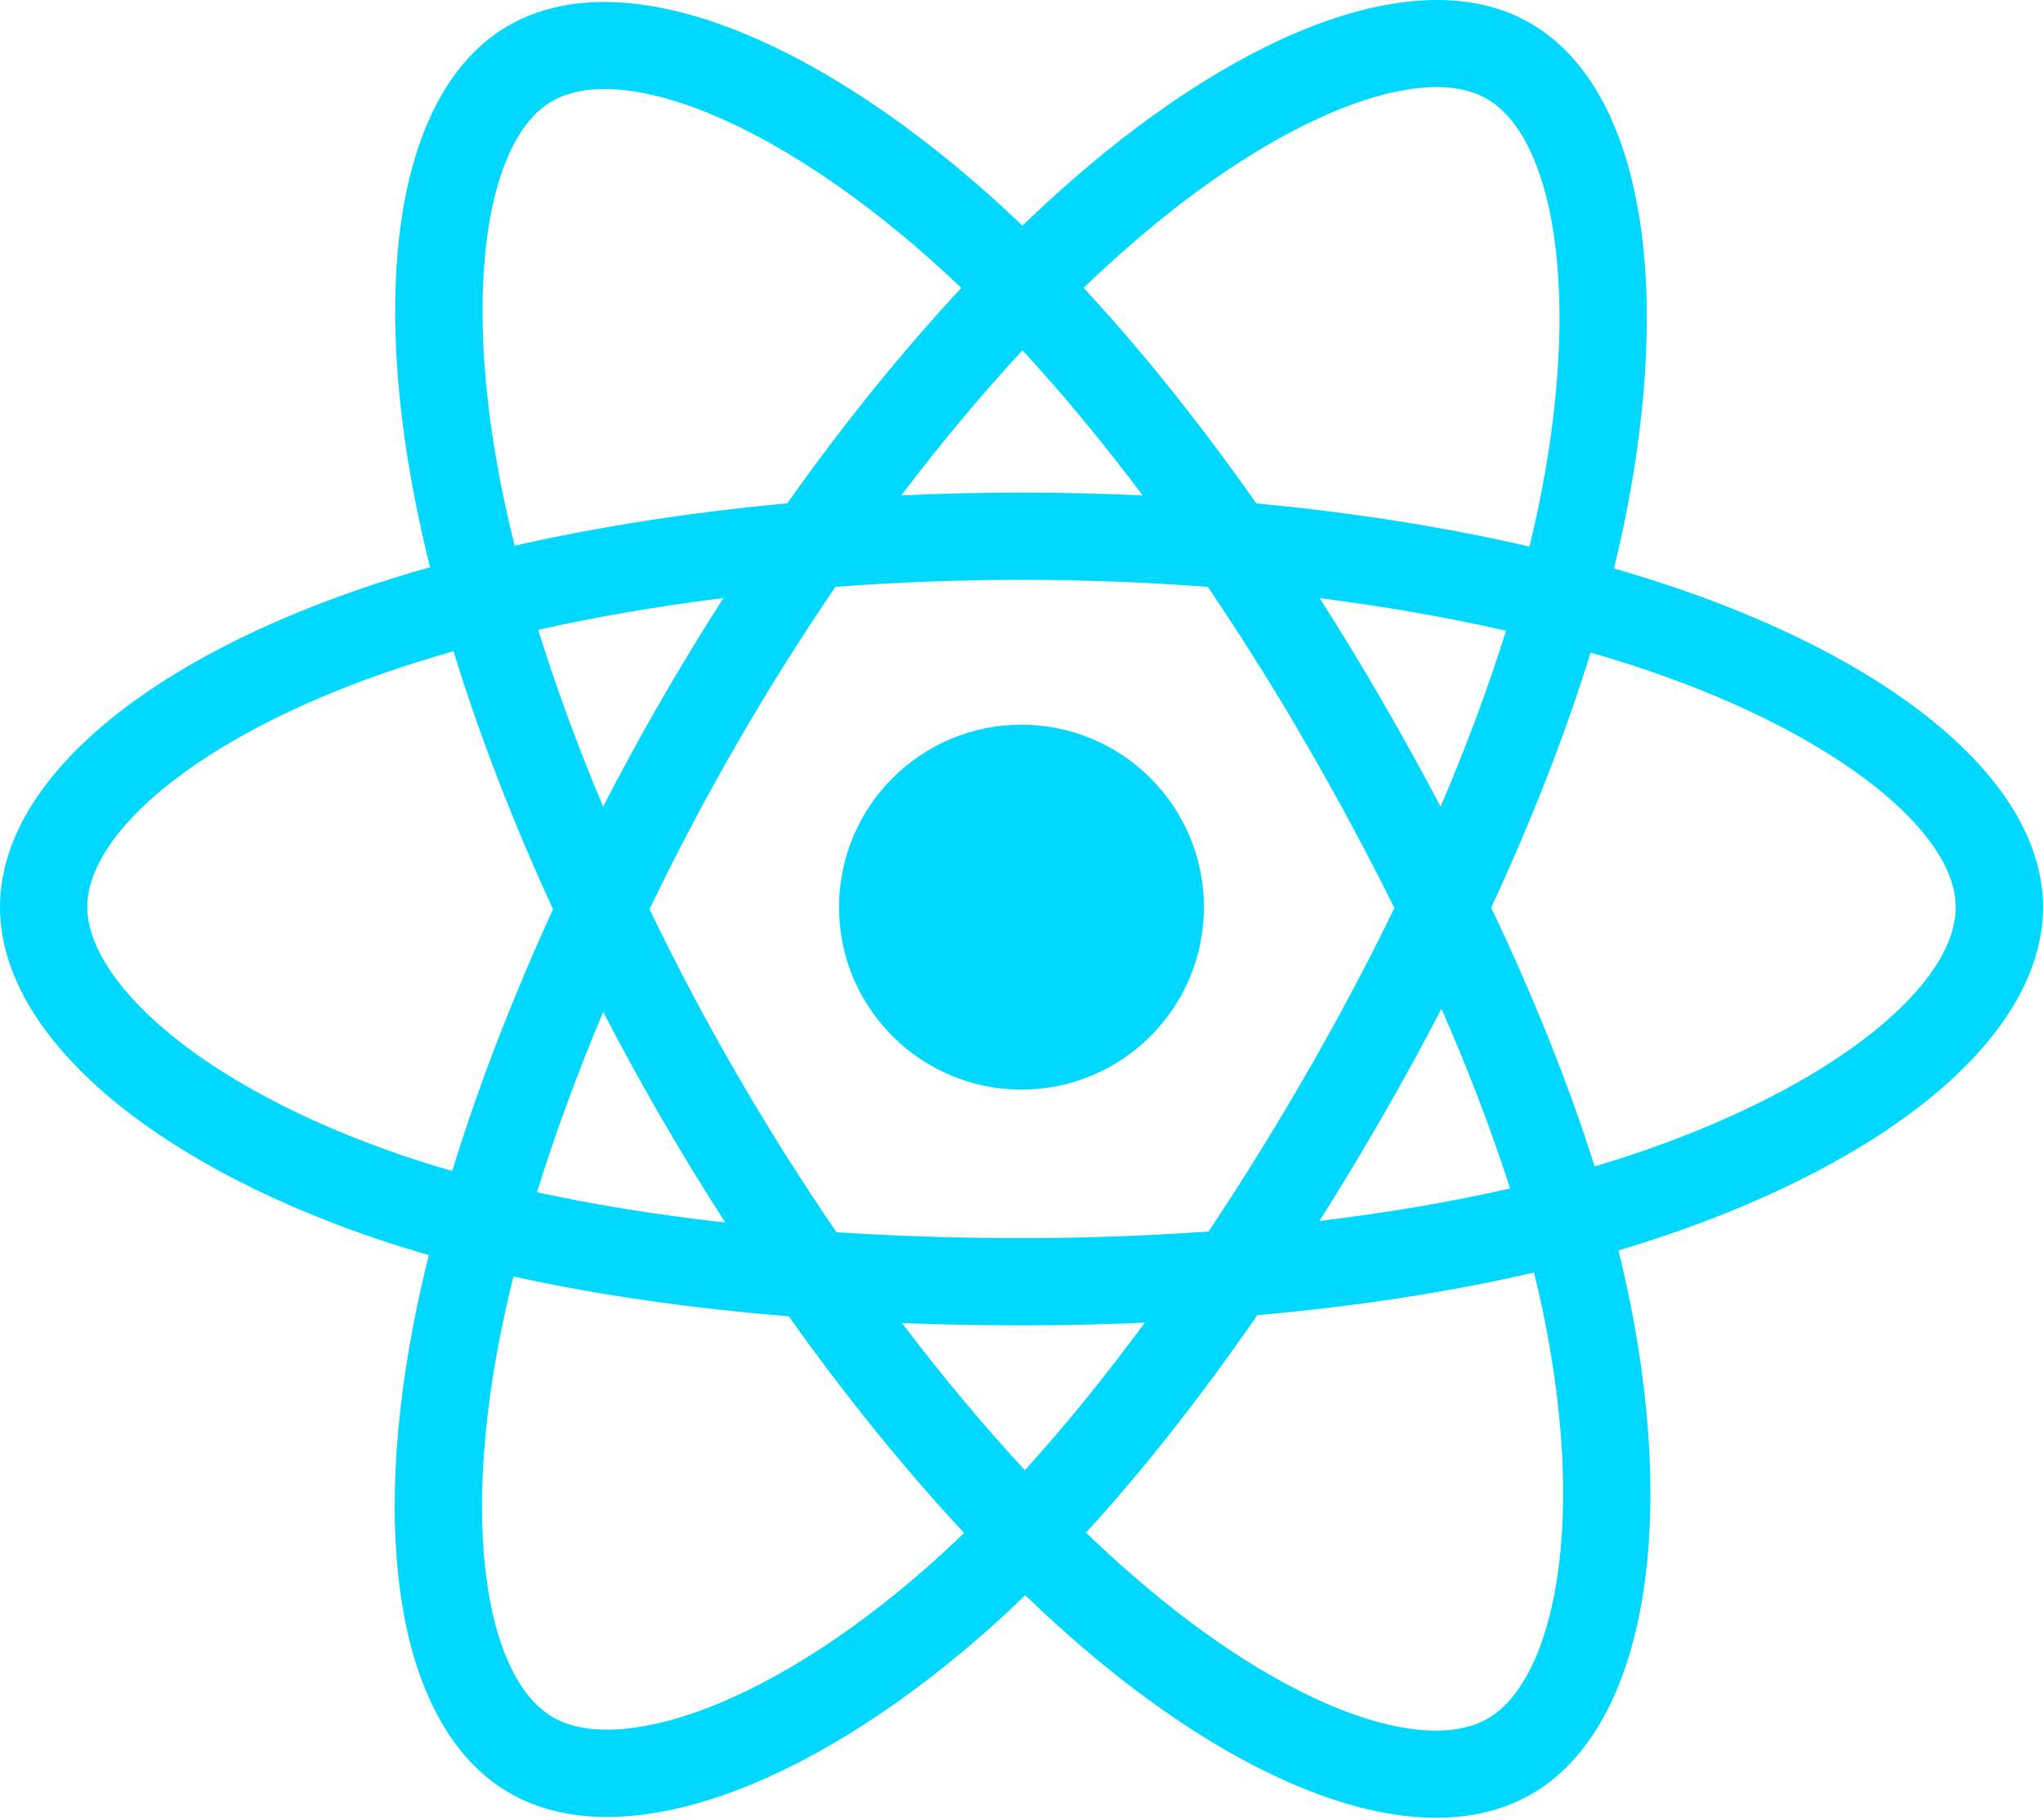
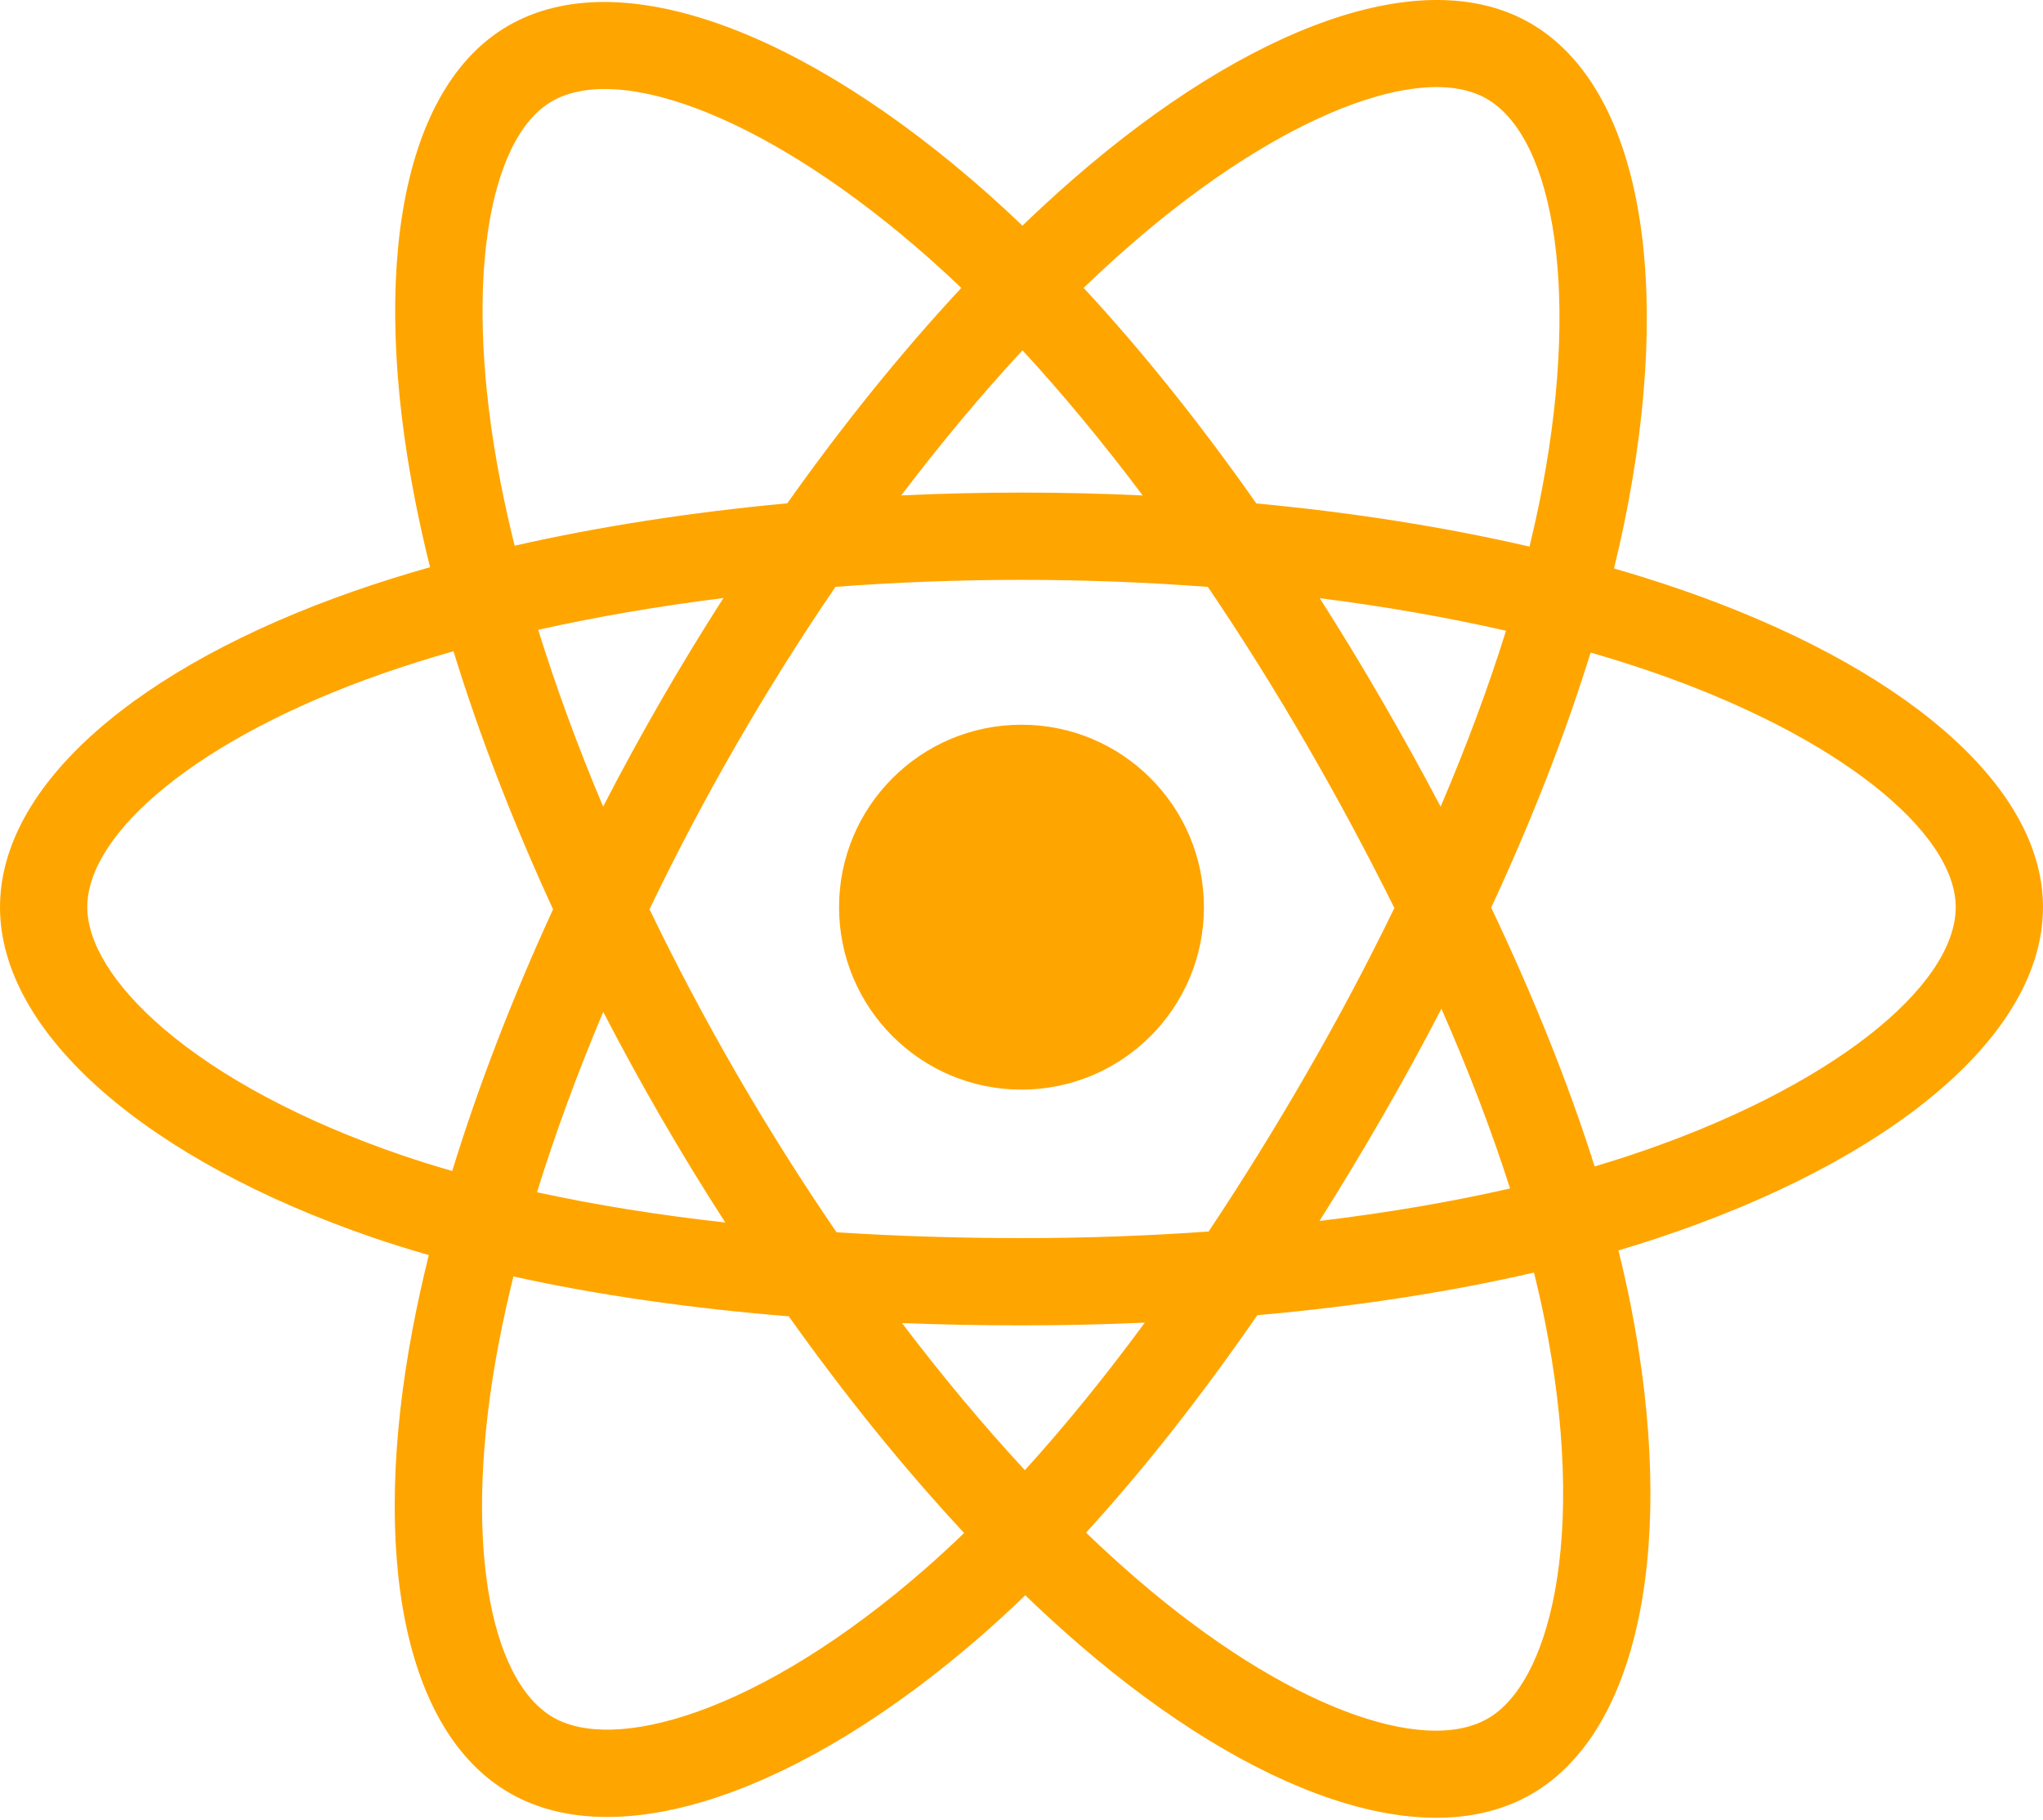
<svg xmlns="http://www.w3.org/2000/svg" aria-hidden="true" role="img" class="iconify iconify--logos" width="35.93" height="32" preserveAspectRatio="xMidYMid meet" viewBox="0 0 256 228">
-   <path fill="#00D8FF" d="M210.483 73.824a171.49 171.49 0 0 0-8.24-2.597c.465-1.9.893-3.777 1.273-5.621c6.238-30.281 2.16-54.676-11.769-62.708c-13.355-7.7-35.196.329-57.254 19.526a171.23 171.23 0 0 0-6.375 5.848a155.866 155.866 0 0 0-4.241-3.917C100.759 3.829 77.587-4.822 63.673 3.233C50.33 10.957 46.379 33.89 51.995 62.588a170.974 170.974 0 0 0 1.892 8.48c-3.28.932-6.445 1.924-9.474 2.98C17.309 83.498 0 98.307 0 113.668c0 15.865 18.582 31.778 46.812 41.427a145.52 145.52 0 0 0 6.921 2.165a167.467 167.467 0 0 0-2.01 9.138c-5.354 28.2-1.173 50.591 12.134 58.266c13.744 7.926 36.812-.22 59.273-19.855a145.567 145.567 0 0 0 5.342-4.923a168.064 168.064 0 0 0 6.92 6.314c21.758 18.722 43.246 26.282 56.54 18.586c13.731-7.949 18.194-32.003 12.4-61.268a145.016 145.016 0 0 0-1.535-6.842c1.62-.48 3.21-.974 4.76-1.488c29.348-9.723 48.443-25.443 48.443-41.52c0-15.417-17.868-30.326-45.517-39.844Zm-6.365 70.984c-1.4.463-2.836.91-4.3 1.345c-3.24-10.257-7.612-21.163-12.963-32.432c5.106-11 9.31-21.767 12.459-31.957c2.619.758 5.16 1.557 7.61 2.4c23.69 8.156 38.14 20.213 38.14 29.504c0 9.896-15.606 22.743-40.946 31.14Zm-10.514 20.834c2.562 12.94 2.927 24.64 1.23 33.787c-1.524 8.219-4.59 13.698-8.382 15.893c-8.067 4.67-25.32-1.4-43.927-17.412a156.726 156.726 0 0 1-6.437-5.87c7.214-7.889 14.423-17.06 21.459-27.246c12.376-1.098 24.068-2.894 34.671-5.345a134.17 134.17 0 0 1 1.386 6.193ZM87.276 214.515c-7.882 2.783-14.16 2.863-17.955.675c-8.075-4.657-11.432-22.636-6.853-46.752a156.923 156.923 0 0 1 1.869-8.499c10.486 2.32 22.093 3.988 34.498 4.994c7.084 9.967 14.501 19.128 21.976 27.15a134.668 134.668 0 0 1-4.877 4.492c-9.933 8.682-19.886 14.842-28.658 17.94ZM50.35 144.747c-12.483-4.267-22.792-9.812-29.858-15.863c-6.35-5.437-9.555-10.836-9.555-15.216c0-9.322 13.897-21.212 37.076-29.293c2.813-.98 5.757-1.905 8.812-2.773c3.204 10.42 7.406 21.315 12.477 32.332c-5.137 11.18-9.399 22.249-12.634 32.792a134.718 134.718 0 0 1-6.318-1.979Zm12.378-84.26c-4.811-24.587-1.616-43.134 6.425-47.789c8.564-4.958 27.502 2.111 47.463 19.835a144.318 144.318 0 0 1 3.841 3.545c-7.438 7.987-14.787 17.08-21.808 26.988c-12.04 1.116-23.565 2.908-34.161 5.309a160.342 160.342 0 0 1-1.76-7.887Zm110.427 27.268a347.8 347.8 0 0 0-7.785-12.803c8.168 1.033 15.994 2.404 23.343 4.08c-2.206 7.072-4.956 14.465-8.193 22.045a381.151 381.151 0 0 0-7.365-13.322Zm-45.032-43.861c5.044 5.465 10.096 11.566 15.065 18.186a322.04 322.04 0 0 0-30.257-.006c4.974-6.559 10.069-12.652 15.192-18.18ZM82.802 87.83a323.167 323.167 0 0 0-7.227 13.238c-3.184-7.553-5.909-14.98-8.134-22.152c7.304-1.634 15.093-2.97 23.209-3.984a321.524 321.524 0 0 0-7.848 12.897Zm8.081 65.352c-8.385-.936-16.291-2.203-23.593-3.793c2.26-7.3 5.045-14.885 8.298-22.6a321.187 321.187 0 0 0 7.257 13.246c2.594 4.48 5.28 8.868 8.038 13.147Zm37.542 31.03c-5.184-5.592-10.354-11.779-15.403-18.433c4.902.192 9.899.29 14.978.29c5.218 0 10.376-.117 15.453-.343c-4.985 6.774-10.018 12.97-15.028 18.486Zm52.198-57.817c3.422 7.8 6.306 15.345 8.596 22.52c-7.422 1.694-15.436 3.058-23.88 4.071a382.417 382.417 0 0 0 7.859-13.026a347.403 347.403 0 0 0 7.425-13.565Zm-16.898 8.101a358.557 358.557 0 0 1-12.281 19.815a329.4 329.4 0 0 1-23.444.823c-7.967 0-15.716-.248-23.178-.732a310.202 310.202 0 0 1-12.513-19.846h.001a307.41 307.41 0 0 1-10.923-20.627a310.278 310.278 0 0 1 10.89-20.637l-.001.001a307.318 307.318 0 0 1 12.413-19.761c7.613-.576 15.42-.876 23.31-.876H128c7.926 0 15.743.303 23.354.883a329.357 329.357 0 0 1 12.335 19.695a358.489 358.489 0 0 1 11.036 20.54a329.472 329.472 0 0 1-11 20.722Zm22.56-122.124c8.572 4.944 11.906 24.881 6.52 51.026c-.344 1.668-.73 3.367-1.15 5.09c-10.622-2.452-22.155-4.275-34.23-5.408c-7.034-10.017-14.323-19.124-21.64-27.008a160.789 160.789 0 0 1 5.888-5.4c18.9-16.447 36.564-22.941 44.612-18.3ZM128 90.808c12.625 0 22.86 10.235 22.86 22.86s-10.235 22.86-22.86 22.86s-22.86-10.235-22.86-22.86s10.235-22.86 22.86-22.86Z" />
+   <path fill="#FFA500" d="M210.483 73.824a171.49 171.49 0 0 0-8.24-2.597c.465-1.9.893-3.777 1.273-5.621c6.238-30.281 2.16-54.676-11.769-62.708c-13.355-7.7-35.196.329-57.254 19.526a171.23 171.23 0 0 0-6.375 5.848a155.866 155.866 0 0 0-4.241-3.917C100.759 3.829 77.587-4.822 63.673 3.233C50.33 10.957 46.379 33.89 51.995 62.588a170.974 170.974 0 0 0 1.892 8.48c-3.28.932-6.445 1.924-9.474 2.98C17.309 83.498 0 98.307 0 113.668c0 15.865 18.582 31.778 46.812 41.427a145.52 145.52 0 0 0 6.921 2.165a167.467 167.467 0 0 0-2.01 9.138c-5.354 28.2-1.173 50.591 12.134 58.266c13.744 7.926 36.812-.22 59.273-19.855a145.567 145.567 0 0 0 5.342-4.923a168.064 168.064 0 0 0 6.92 6.314c21.758 18.722 43.246 26.282 56.54 18.586c13.731-7.949 18.194-32.003 12.4-61.268a145.016 145.016 0 0 0-1.535-6.842c1.62-.48 3.21-.974 4.76-1.488c29.348-9.723 48.443-25.443 48.443-41.52c0-15.417-17.868-30.326-45.517-39.844Zm-6.365 70.984c-1.4.463-2.836.91-4.3 1.345c-3.24-10.257-7.612-21.163-12.963-32.432c5.106-11 9.31-21.767 12.459-31.957c2.619.758 5.16 1.557 7.61 2.4c23.69 8.156 38.14 20.213 38.14 29.504c0 9.896-15.606 22.743-40.946 31.14Zm-10.514 20.834c2.562 12.94 2.927 24.64 1.23 33.787c-1.524 8.219-4.59 13.698-8.382 15.893c-8.067 4.67-25.32-1.4-43.927-17.412a156.726 156.726 0 0 1-6.437-5.87c7.214-7.889 14.423-17.06 21.459-27.246c12.376-1.098 24.068-2.894 34.671-5.345a134.17 134.17 0 0 1 1.386 6.193ZM87.276 214.515c-7.882 2.783-14.16 2.863-17.955.675c-8.075-4.657-11.432-22.636-6.853-46.752a156.923 156.923 0 0 1 1.869-8.499c10.486 2.32 22.093 3.988 34.498 4.994c7.084 9.967 14.501 19.128 21.976 27.15a134.668 134.668 0 0 1-4.877 4.492c-9.933 8.682-19.886 14.842-28.658 17.94ZM50.35 144.747c-12.483-4.267-22.792-9.812-29.858-15.863c-6.35-5.437-9.555-10.836-9.555-15.216c0-9.322 13.897-21.212 37.076-29.293c2.813-.98 5.757-1.905 8.812-2.773c3.204 10.42 7.406 21.315 12.477 32.332c-5.137 11.18-9.399 22.249-12.634 32.792a134.718 134.718 0 0 1-6.318-1.979Zm12.378-84.26c-4.811-24.587-1.616-43.134 6.425-47.789c8.564-4.958 27.502 2.111 47.463 19.835a144.318 144.318 0 0 1 3.841 3.545c-7.438 7.987-14.787 17.08-21.808 26.988c-12.04 1.116-23.565 2.908-34.161 5.309a160.342 160.342 0 0 1-1.76-7.887Zm110.427 27.268a347.8 347.8 0 0 0-7.785-12.803c8.168 1.033 15.994 2.404 23.343 4.08c-2.206 7.072-4.956 14.465-8.193 22.045a381.151 381.151 0 0 0-7.365-13.322Zm-45.032-43.861c5.044 5.465 10.096 11.566 15.065 18.186a322.04 322.04 0 0 0-30.257-.006c4.974-6.559 10.069-12.652 15.192-18.18ZM82.802 87.83a323.167 323.167 0 0 0-7.227 13.238c-3.184-7.553-5.909-14.98-8.134-22.152c7.304-1.634 15.093-2.97 23.209-3.984a321.524 321.524 0 0 0-7.848 12.897Zm8.081 65.352c-8.385-.936-16.291-2.203-23.593-3.793c2.26-7.3 5.045-14.885 8.298-22.6a321.187 321.187 0 0 0 7.257 13.246c2.594 4.48 5.28 8.868 8.038 13.147Zm37.542 31.03c-5.184-5.592-10.354-11.779-15.403-18.433c4.902.192 9.899.29 14.978.29c5.218 0 10.376-.117 15.453-.343c-4.985 6.774-10.018 12.97-15.028 18.486Zm52.198-57.817c3.422 7.8 6.306 15.345 8.596 22.52c-7.422 1.694-15.436 3.058-23.88 4.071a382.417 382.417 0 0 0 7.859-13.026a347.403 347.403 0 0 0 7.425-13.565Zm-16.898 8.101a358.557 358.557 0 0 1-12.281 19.815a329.4 329.4 0 0 1-23.444.823c-7.967 0-15.716-.248-23.178-.732a310.202 310.202 0 0 1-12.513-19.846h.001a307.41 307.41 0 0 1-10.923-20.627a310.278 310.278 0 0 1 10.89-20.637l-.001.001a307.318 307.318 0 0 1 12.413-19.761c7.613-.576 15.42-.876 23.31-.876H128c7.926 0 15.743.303 23.354.883a329.357 329.357 0 0 1 12.335 19.695a358.489 358.489 0 0 1 11.036 20.54a329.472 329.472 0 0 1-11 20.722Zm22.56-122.124c8.572 4.944 11.906 24.881 6.52 51.026c-.344 1.668-.73 3.367-1.15 5.09c-10.622-2.452-22.155-4.275-34.23-5.408c-7.034-10.017-14.323-19.124-21.64-27.008a160.789 160.789 0 0 1 5.888-5.4c18.9-16.447 36.564-22.941 44.612-18.3ZM128 90.808c12.625 0 22.86 10.235 22.86 22.86s-10.235 22.86-22.86 22.86s-22.86-10.235-22.86-22.86s10.235-22.86 22.86-22.86Z">
+     </path>
</svg>
